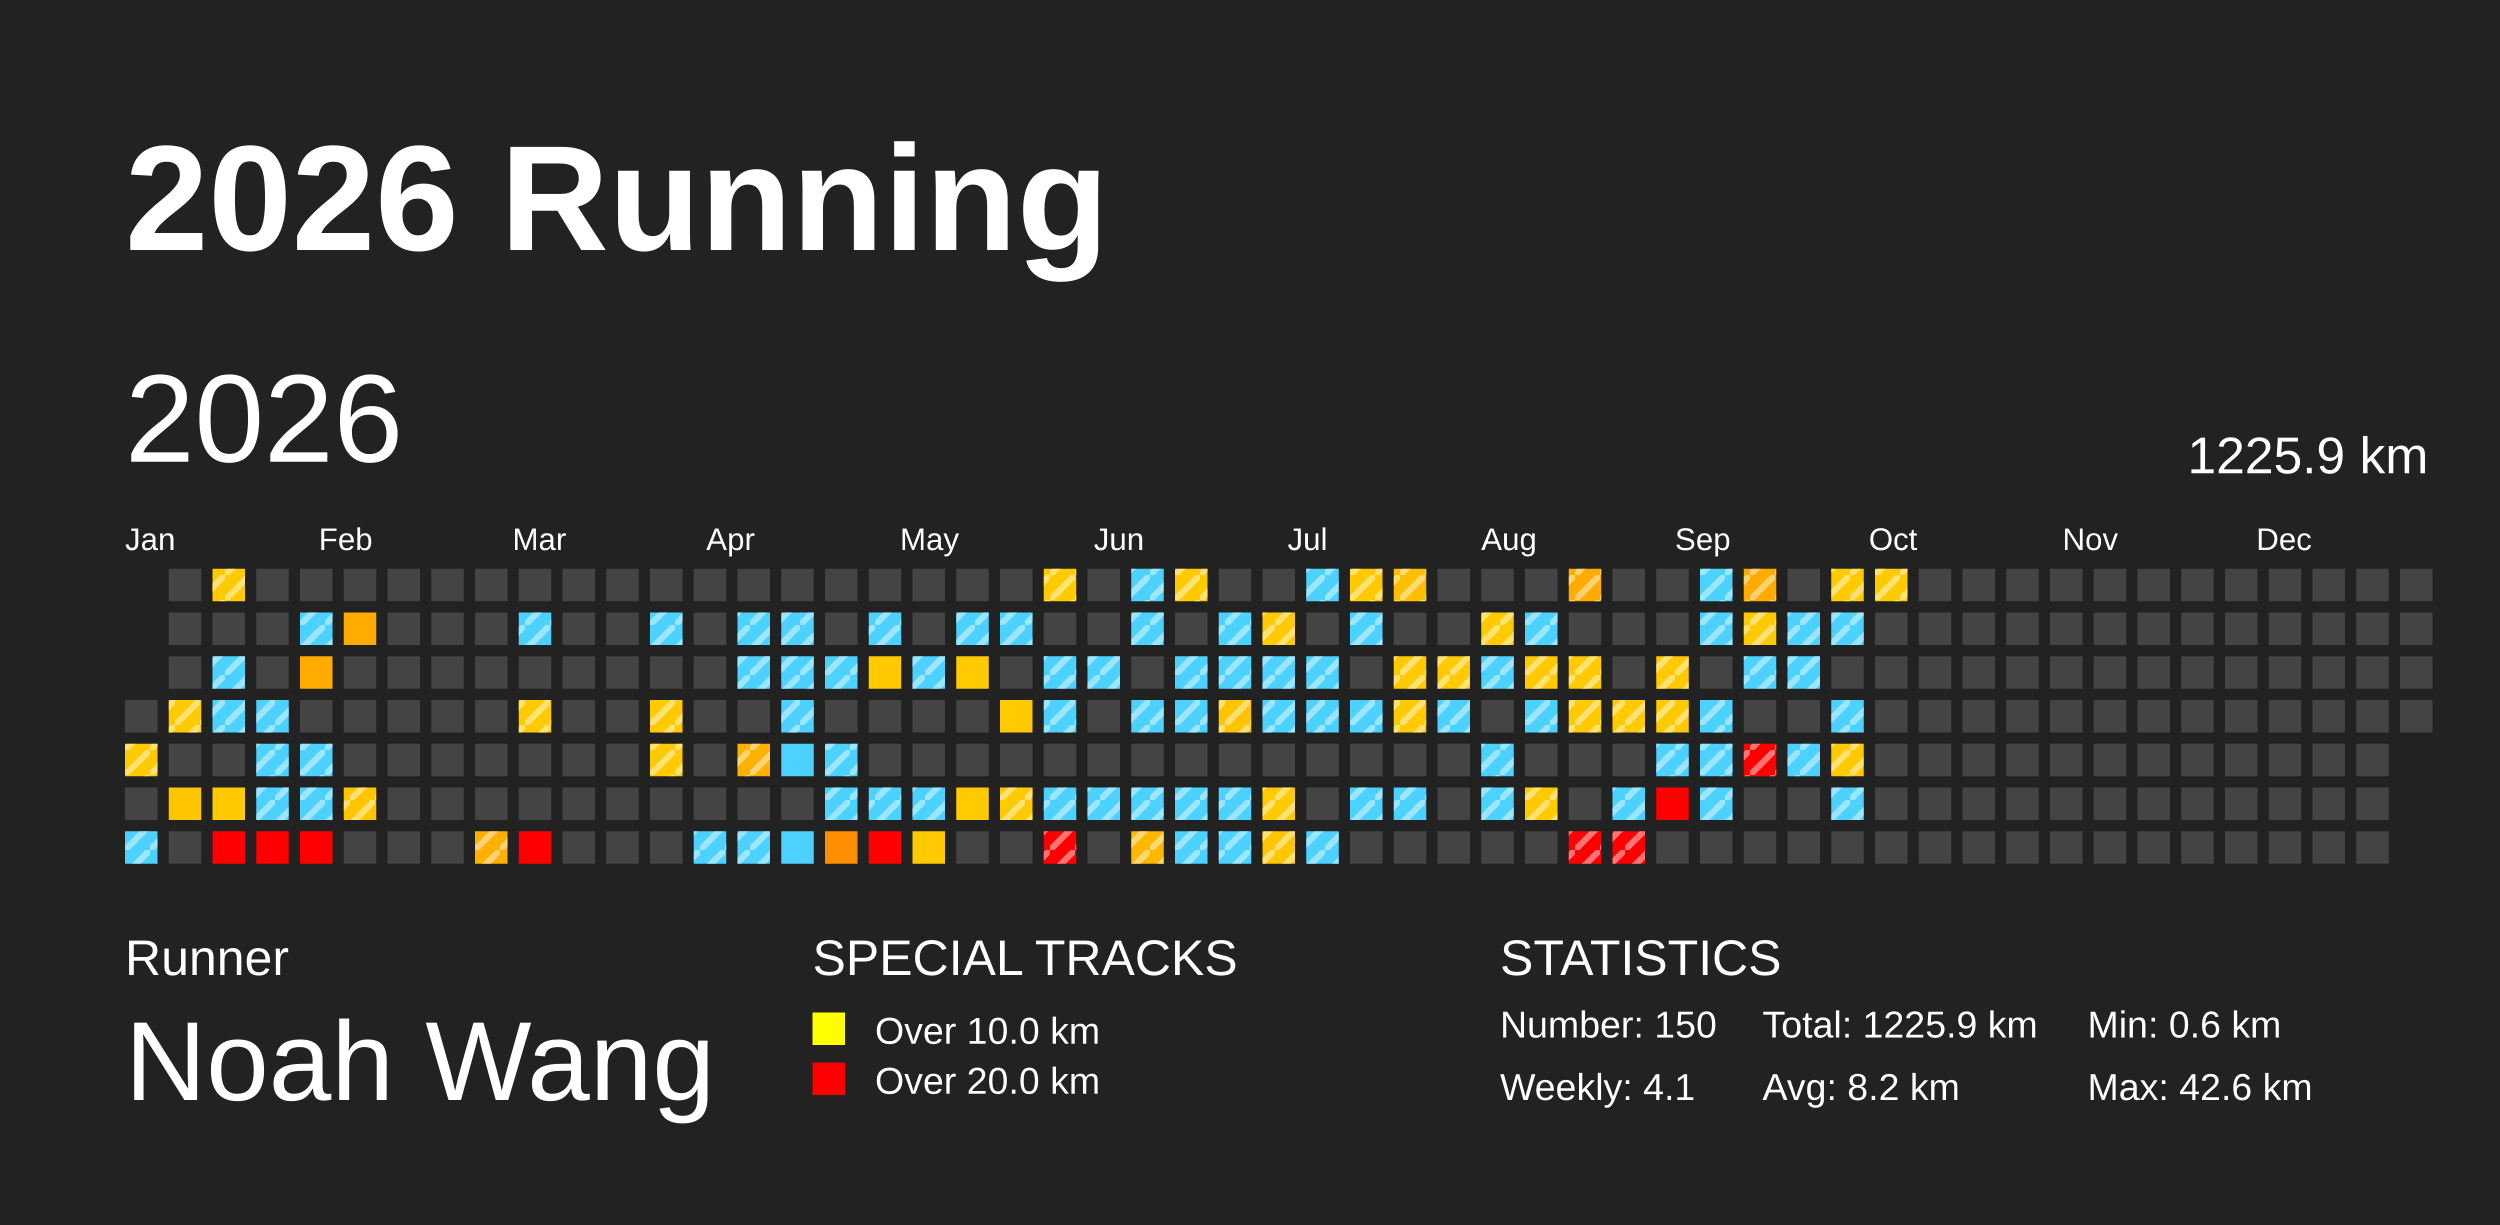
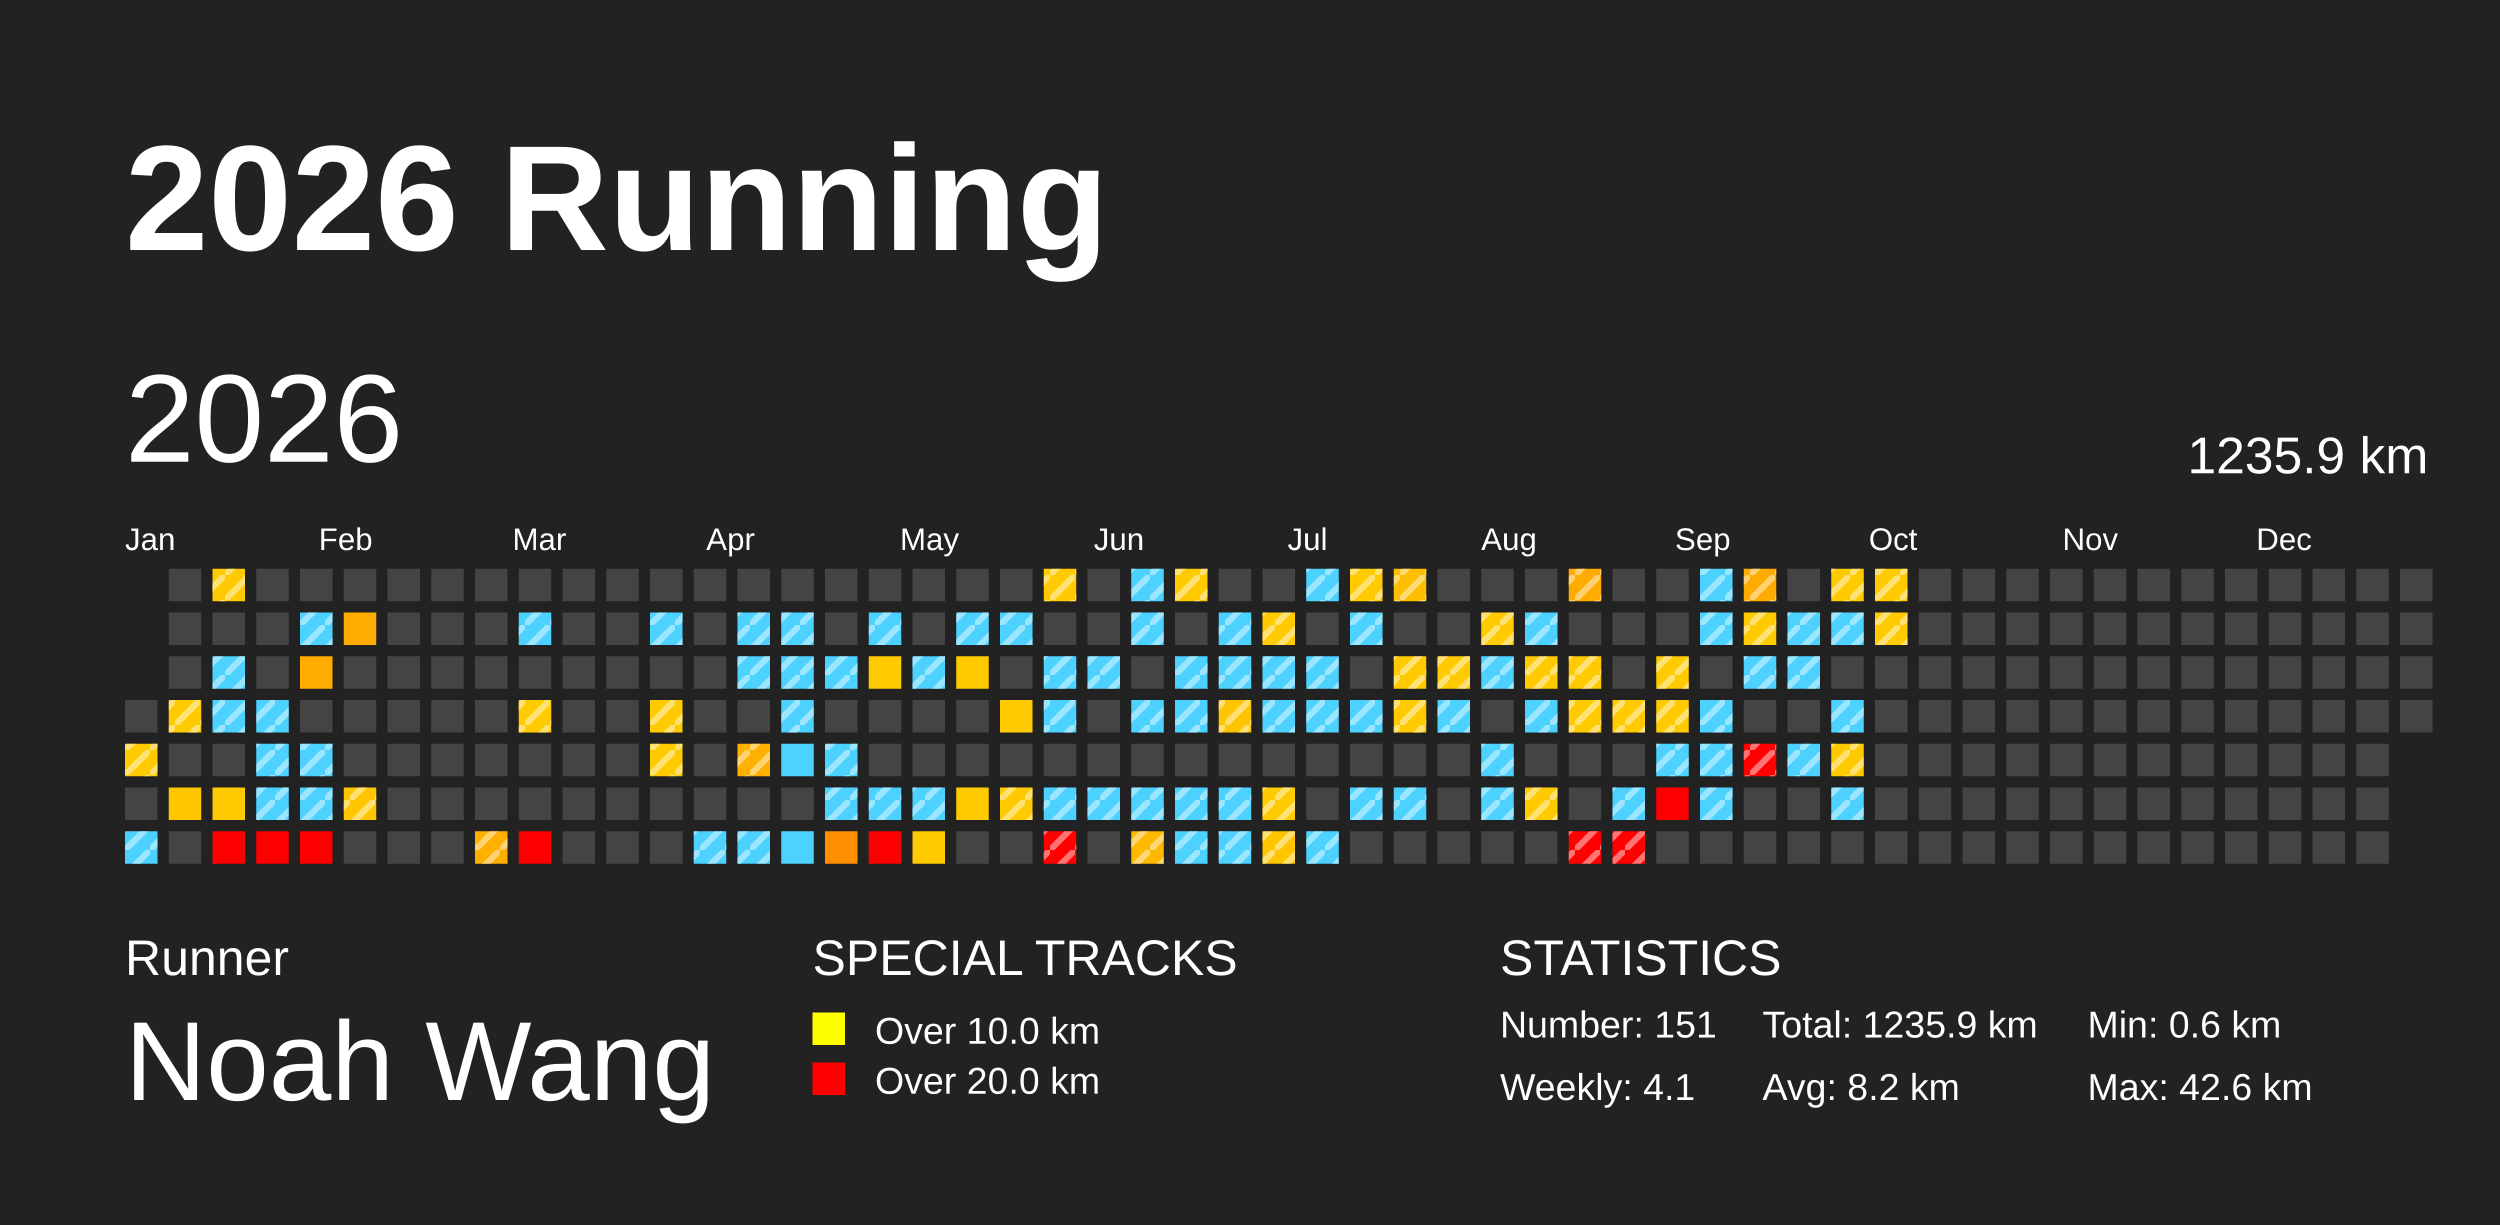
<svg xmlns="http://www.w3.org/2000/svg" baseProfile="full" height="98mm" version="1.1" viewBox="0,0,200,98" width="200mm">
  <defs>
    <pattern height="2" id="indoor-stripe" patternUnits="userSpaceOnUse" width="2">
      <line stroke="white" stroke-opacity="0.45" stroke-width="0.5" x1="0" x2="2" y1="2" y2="0" />
    </pattern>
  </defs>
  <rect fill="#222222" height="98" width="200" x="0" y="0" />
  <text fill="#FFFFFF" style="font-size:12px; font-family:Arial; font-weight:bold;" x="10" y="20">2026 Running</text>
  <text fill="#FFFFFF" style="font-size:4px; font-family:Arial" x="10" y="78">Runner</text>
  <text fill="#FFFFFF" style="font-size:9px; font-family:Arial" x="10" y="88">Noah Wang</text>
  <text fill="#FFFFFF" style="font-size:4px; font-family:Arial" x="65" y="78">SPECIAL TRACKS</text>
  <rect fill="yellow" height="2.6" width="2.6" x="65" y="81" />
  <text fill="#FFFFFF" style="font-size:3px; font-family:Arial" x="70" y="83.5">Over 10.0 km</text>
  <rect fill="red" height="2.6" width="2.6" x="65" y="85" />
  <text fill="#FFFFFF" style="font-size:3px; font-family:Arial" x="70" y="87.5">Over 20.0 km</text>
  <text fill="#FFFFFF" style="font-size:4px; font-family:Arial" x="120" y="78">STATISTICS</text>
-   <text fill="#FFFFFF" style="font-size:3px; font-family:Arial" x="120" y="83">Number: 150</text>
+   <text fill="#FFFFFF" style="font-size:3px; font-family:Arial" x="120" y="83">Number: 151</text>
  <text fill="#FFFFFF" style="font-size:3px; font-family:Arial" x="120" y="88">Weekly: 4.1</text>
-   <text fill="#FFFFFF" style="font-size:3px; font-family:Arial" x="141" y="83">Total: 1225.9 km</text>
+   <text fill="#FFFFFF" style="font-size:3px; font-family:Arial" x="141" y="83">Total: 1235.9 km</text>
  <text fill="#FFFFFF" style="font-size:3px; font-family:Arial" x="141" y="88">Avg: 8.2 km</text>
  <text fill="#FFFFFF" style="font-size:3px; font-family:Arial" x="167" y="83">Min: 0.6 km</text>
  <text fill="#FFFFFF" style="font-size:3px; font-family:Arial" x="167" y="88">Max: 42.6 km</text>
  <text dominant-baseline="hanging" fill="#FFFFFF" style="font-size:10.0px; font-family:Arial;" x="10" y="30">2026</text>
-   <text dominant-baseline="hanging" fill="#FFFFFF" style="font-size:4.125px; font-family:Arial;" x="175" y="35">1225.9 km</text>
+   <text dominant-baseline="hanging" fill="#FFFFFF" style="font-size:4.125px; font-family:Arial;" x="175" y="35">1235.9 km</text>
  <text fill="#FFFFFF" style="font-size:2.5px; font-family:Arial" x="10.0" y="44">Jan</text>
  <text fill="#FFFFFF" style="font-size:2.5px; font-family:Arial" x="25.5" y="44">Feb</text>
  <text fill="#FFFFFF" style="font-size:2.5px; font-family:Arial" x="41.0" y="44">Mar</text>
  <text fill="#FFFFFF" style="font-size:2.5px; font-family:Arial" x="56.5" y="44">Apr</text>
  <text fill="#FFFFFF" style="font-size:2.5px; font-family:Arial" x="72.0" y="44">May</text>
  <text fill="#FFFFFF" style="font-size:2.5px; font-family:Arial" x="87.5" y="44">Jun</text>
  <text fill="#FFFFFF" style="font-size:2.5px; font-family:Arial" x="103.0" y="44">Jul</text>
  <text fill="#FFFFFF" style="font-size:2.5px; font-family:Arial" x="118.5" y="44">Aug</text>
  <text fill="#FFFFFF" style="font-size:2.5px; font-family:Arial" x="134.0" y="44">Sep</text>
  <text fill="#FFFFFF" style="font-size:2.5px; font-family:Arial" x="149.5" y="44">Oct</text>
  <text fill="#FFFFFF" style="font-size:2.5px; font-family:Arial" x="165.0" y="44">Nov</text>
  <text fill="#FFFFFF" style="font-size:2.5px; font-family:Arial" x="180.5" y="44">Dec</text>
  <rect fill="#444444" height="2.6" width="2.6" x="10.0" y="56.0" />
  <rect fill="#ffca00" height="2.6" width="2.6" x="10.0" y="59.5" />
  <rect fill="url(#indoor-stripe)" height="2.6" style="pointer-events: none;" width="2.6" x="10.0" y="59.5" />
  <rect fill="#444444" height="2.6" width="2.6" x="10.0" y="63.0" />
  <rect fill="#4dd2ff" height="2.6" width="2.6" x="10.0" y="66.5" />
  <rect fill="url(#indoor-stripe)" height="2.6" style="pointer-events: none;" width="2.6" x="10.0" y="66.5" />
  <rect fill="#444444" height="2.6" width="2.6" x="13.5" y="45.5" />
  <rect fill="#444444" height="2.6" width="2.6" x="13.5" y="49.0" />
  <rect fill="#444444" height="2.6" width="2.6" x="13.5" y="52.5" />
  <rect fill="#ffca00" height="2.6" width="2.6" x="13.5" y="56.0" />
  <rect fill="url(#indoor-stripe)" height="2.6" style="pointer-events: none;" width="2.6" x="13.5" y="56.0" />
  <rect fill="#444444" height="2.6" width="2.6" x="13.5" y="59.5" />
  <rect fill="#ffc600" height="2.6" width="2.6" x="13.5" y="63.0" />
  <rect fill="#444444" height="2.6" width="2.6" x="13.5" y="66.5" />
  <rect fill="#ffca00" height="2.6" width="2.6" x="17.0" y="45.5" />
  <rect fill="url(#indoor-stripe)" height="2.6" style="pointer-events: none;" width="2.6" x="17.0" y="45.5" />
  <rect fill="#444444" height="2.6" width="2.6" x="17.0" y="49.0" />
  <rect fill="#4dd2ff" height="2.6" width="2.6" x="17.0" y="52.5" />
  <rect fill="url(#indoor-stripe)" height="2.6" style="pointer-events: none;" width="2.6" x="17.0" y="52.5" />
  <rect fill="#4dd2ff" height="2.6" width="2.6" x="17.0" y="56.0" />
  <rect fill="url(#indoor-stripe)" height="2.6" style="pointer-events: none;" width="2.6" x="17.0" y="56.0" />
  <rect fill="#444444" height="2.6" width="2.6" x="17.0" y="59.5" />
  <rect fill="#ffca00" height="2.6" width="2.6" x="17.0" y="63.0" />
  <rect fill="red" height="2.6" width="2.6" x="17.0" y="66.5" />
  <rect fill="#444444" height="2.6" width="2.6" x="20.5" y="45.5" />
  <rect fill="#444444" height="2.6" width="2.6" x="20.5" y="49.0" />
  <rect fill="#444444" height="2.6" width="2.6" x="20.5" y="52.5" />
  <rect fill="#4dd2ff" height="2.6" width="2.6" x="20.5" y="56.0" />
  <rect fill="url(#indoor-stripe)" height="2.6" style="pointer-events: none;" width="2.6" x="20.5" y="56.0" />
  <rect fill="#4dd2ff" height="2.6" width="2.6" x="20.5" y="59.5" />
  <rect fill="url(#indoor-stripe)" height="2.6" style="pointer-events: none;" width="2.6" x="20.5" y="59.5" />
  <rect fill="#4dd2ff" height="2.6" width="2.6" x="20.5" y="63.0" />
  <rect fill="url(#indoor-stripe)" height="2.6" style="pointer-events: none;" width="2.6" x="20.5" y="63.0" />
  <rect fill="red" height="2.6" width="2.6" x="20.5" y="66.5" />
  <rect fill="#444444" height="2.6" width="2.6" x="24.0" y="45.5" />
  <rect fill="#4dd2ff" height="2.6" width="2.6" x="24.0" y="49.0" />
  <rect fill="url(#indoor-stripe)" height="2.6" style="pointer-events: none;" width="2.6" x="24.0" y="49.0" />
  <rect fill="#ffab00" height="2.6" width="2.6" x="24.0" y="52.5" />
  <rect fill="#444444" height="2.6" width="2.6" x="24.0" y="56.0" />
  <rect fill="#4dd2ff" height="2.6" width="2.6" x="24.0" y="59.5" />
  <rect fill="url(#indoor-stripe)" height="2.6" style="pointer-events: none;" width="2.6" x="24.0" y="59.5" />
  <rect fill="#4dd2ff" height="2.6" width="2.6" x="24.0" y="63.0" />
  <rect fill="url(#indoor-stripe)" height="2.6" style="pointer-events: none;" width="2.6" x="24.0" y="63.0" />
  <rect fill="red" height="2.6" width="2.6" x="24.0" y="66.5" />
  <rect fill="#444444" height="2.6" width="2.6" x="27.5" y="45.5" />
  <rect fill="#ffab00" height="2.6" width="2.6" x="27.5" y="49.0" />
  <rect fill="#444444" height="2.6" width="2.6" x="27.5" y="52.5" />
  <rect fill="#444444" height="2.6" width="2.6" x="27.5" y="56.0" />
  <rect fill="#444444" height="2.6" width="2.6" x="27.5" y="59.5" />
  <rect fill="#ffc600" height="2.6" width="2.6" x="27.5" y="63.0" />
  <rect fill="url(#indoor-stripe)" height="2.6" style="pointer-events: none;" width="2.6" x="27.5" y="63.0" />
  <rect fill="#444444" height="2.6" width="2.6" x="27.5" y="66.5" />
  <rect fill="#444444" height="2.6" width="2.6" x="31.0" y="45.5" />
  <rect fill="#444444" height="2.6" width="2.6" x="31.0" y="49.0" />
  <rect fill="#444444" height="2.6" width="2.6" x="31.0" y="52.5" />
  <rect fill="#444444" height="2.6" width="2.6" x="31.0" y="56.0" />
  <rect fill="#444444" height="2.6" width="2.6" x="31.0" y="59.5" />
  <rect fill="#444444" height="2.6" width="2.6" x="31.0" y="63.0" />
  <rect fill="#444444" height="2.6" width="2.6" x="31.0" y="66.5" />
  <rect fill="#444444" height="2.6" width="2.6" x="34.5" y="45.5" />
  <rect fill="#444444" height="2.6" width="2.6" x="34.5" y="49.0" />
  <rect fill="#444444" height="2.6" width="2.6" x="34.5" y="52.5" />
  <rect fill="#444444" height="2.6" width="2.6" x="34.5" y="56.0" />
  <rect fill="#444444" height="2.6" width="2.6" x="34.5" y="59.5" />
  <rect fill="#444444" height="2.6" width="2.6" x="34.5" y="63.0" />
  <rect fill="#444444" height="2.6" width="2.6" x="34.5" y="66.5" />
  <rect fill="#444444" height="2.6" width="2.6" x="38.0" y="45.5" />
  <rect fill="#444444" height="2.6" width="2.6" x="38.0" y="49.0" />
  <rect fill="#444444" height="2.6" width="2.6" x="38.0" y="52.5" />
  <rect fill="#444444" height="2.6" width="2.6" x="38.0" y="56.0" />
  <rect fill="#444444" height="2.6" width="2.6" x="38.0" y="59.5" />
  <rect fill="#444444" height="2.6" width="2.6" x="38.0" y="63.0" />
  <rect fill="#ffaf00" height="2.6" width="2.6" x="38.0" y="66.5" />
  <rect fill="url(#indoor-stripe)" height="2.6" style="pointer-events: none;" width="2.6" x="38.0" y="66.5" />
  <rect fill="#444444" height="2.6" width="2.6" x="41.5" y="45.5" />
  <rect fill="#4dd2ff" height="2.6" width="2.6" x="41.5" y="49.0" />
  <rect fill="url(#indoor-stripe)" height="2.6" style="pointer-events: none;" width="2.6" x="41.5" y="49.0" />
  <rect fill="#444444" height="2.6" width="2.6" x="41.5" y="52.5" />
  <rect fill="#ffca00" height="2.6" width="2.6" x="41.5" y="56.0" />
  <rect fill="url(#indoor-stripe)" height="2.6" style="pointer-events: none;" width="2.6" x="41.5" y="56.0" />
  <rect fill="#444444" height="2.6" width="2.6" x="41.5" y="59.5" />
  <rect fill="#444444" height="2.6" width="2.6" x="41.5" y="63.0" />
  <rect fill="red" height="2.6" width="2.6" x="41.5" y="66.5" />
  <rect fill="#444444" height="2.6" width="2.6" x="45.0" y="45.5" />
  <rect fill="#444444" height="2.6" width="2.6" x="45.0" y="49.0" />
  <rect fill="#444444" height="2.6" width="2.6" x="45.0" y="52.5" />
  <rect fill="#444444" height="2.6" width="2.6" x="45.0" y="56.0" />
  <rect fill="#444444" height="2.6" width="2.6" x="45.0" y="59.5" />
  <rect fill="#444444" height="2.6" width="2.6" x="45.0" y="63.0" />
  <rect fill="#444444" height="2.6" width="2.6" x="45.0" y="66.5" />
  <rect fill="#444444" height="2.6" width="2.6" x="48.5" y="45.5" />
  <rect fill="#444444" height="2.6" width="2.6" x="48.5" y="49.0" />
  <rect fill="#444444" height="2.6" width="2.6" x="48.5" y="52.5" />
  <rect fill="#444444" height="2.6" width="2.6" x="48.5" y="56.0" />
  <rect fill="#444444" height="2.6" width="2.6" x="48.5" y="59.5" />
  <rect fill="#444444" height="2.6" width="2.6" x="48.5" y="63.0" />
  <rect fill="#444444" height="2.6" width="2.6" x="48.5" y="66.5" />
  <rect fill="#444444" height="2.6" width="2.6" x="52.0" y="45.5" />
  <rect fill="#4dd2ff" height="2.6" width="2.6" x="52.0" y="49.0" />
  <rect fill="url(#indoor-stripe)" height="2.6" style="pointer-events: none;" width="2.6" x="52.0" y="49.0" />
  <rect fill="#444444" height="2.6" width="2.6" x="52.0" y="52.5" />
  <rect fill="#ffca00" height="2.6" width="2.6" x="52.0" y="56.0" />
  <rect fill="url(#indoor-stripe)" height="2.6" style="pointer-events: none;" width="2.6" x="52.0" y="56.0" />
  <rect fill="#ffca00" height="2.6" width="2.6" x="52.0" y="59.5" />
  <rect fill="url(#indoor-stripe)" height="2.6" style="pointer-events: none;" width="2.6" x="52.0" y="59.5" />
  <rect fill="#444444" height="2.6" width="2.6" x="52.0" y="63.0" />
  <rect fill="#444444" height="2.6" width="2.6" x="52.0" y="66.5" />
  <rect fill="#444444" height="2.6" width="2.6" x="55.5" y="45.5" />
  <rect fill="#444444" height="2.6" width="2.6" x="55.5" y="49.0" />
  <rect fill="#444444" height="2.6" width="2.6" x="55.5" y="52.5" />
  <rect fill="#444444" height="2.6" width="2.6" x="55.5" y="56.0" />
  <rect fill="#444444" height="2.6" width="2.6" x="55.5" y="59.5" />
  <rect fill="#444444" height="2.6" width="2.6" x="55.5" y="63.0" />
  <rect fill="#4dd2ff" height="2.6" width="2.6" x="55.5" y="66.5" />
  <rect fill="url(#indoor-stripe)" height="2.6" style="pointer-events: none;" width="2.6" x="55.5" y="66.5" />
  <rect fill="#444444" height="2.6" width="2.6" x="59.0" y="45.5" />
  <rect fill="#4dd2ff" height="2.6" width="2.6" x="59.0" y="49.0" />
  <rect fill="url(#indoor-stripe)" height="2.6" style="pointer-events: none;" width="2.6" x="59.0" y="49.0" />
  <rect fill="#4dd2ff" height="2.6" width="2.6" x="59.0" y="52.5" />
  <rect fill="url(#indoor-stripe)" height="2.6" style="pointer-events: none;" width="2.6" x="59.0" y="52.5" />
  <rect fill="#444444" height="2.6" width="2.6" x="59.0" y="56.0" />
  <rect fill="#ffb100" height="2.6" width="2.6" x="59.0" y="59.5" />
  <rect fill="url(#indoor-stripe)" height="2.6" style="pointer-events: none;" width="2.6" x="59.0" y="59.5" />
  <rect fill="#444444" height="2.6" width="2.6" x="59.0" y="63.0" />
  <rect fill="#4dd2ff" height="2.6" width="2.6" x="59.0" y="66.5" />
  <rect fill="url(#indoor-stripe)" height="2.6" style="pointer-events: none;" width="2.6" x="59.0" y="66.5" />
  <rect fill="#444444" height="2.6" width="2.6" x="62.5" y="45.5" />
  <rect fill="#4dd2ff" height="2.6" width="2.6" x="62.5" y="49.0" />
  <rect fill="url(#indoor-stripe)" height="2.6" style="pointer-events: none;" width="2.6" x="62.5" y="49.0" />
  <rect fill="#4dd2ff" height="2.6" width="2.6" x="62.5" y="52.5" />
  <rect fill="url(#indoor-stripe)" height="2.6" style="pointer-events: none;" width="2.6" x="62.5" y="52.5" />
  <rect fill="#4dd2ff" height="2.6" width="2.6" x="62.5" y="56.0" />
  <rect fill="url(#indoor-stripe)" height="2.6" style="pointer-events: none;" width="2.6" x="62.5" y="56.0" />
  <rect fill="#4dd2ff" height="2.6" width="2.6" x="62.5" y="59.5" />
  <rect fill="#444444" height="2.6" width="2.6" x="62.5" y="63.0" />
  <rect fill="#4dd2ff" height="2.6" width="2.6" x="62.5" y="66.5" />
  <rect fill="#444444" height="2.6" width="2.6" x="66.0" y="45.5" />
  <rect fill="#444444" height="2.6" width="2.6" x="66.0" y="49.0" />
  <rect fill="#4dd2ff" height="2.6" width="2.6" x="66.0" y="52.5" />
  <rect fill="url(#indoor-stripe)" height="2.6" style="pointer-events: none;" width="2.6" x="66.0" y="52.5" />
  <rect fill="#444444" height="2.6" width="2.6" x="66.0" y="56.0" />
  <rect fill="#4dd2ff" height="2.6" width="2.6" x="66.0" y="59.5" />
  <rect fill="url(#indoor-stripe)" height="2.6" style="pointer-events: none;" width="2.6" x="66.0" y="59.5" />
  <rect fill="#4dd2ff" height="2.6" width="2.6" x="66.0" y="63.0" />
  <rect fill="url(#indoor-stripe)" height="2.6" style="pointer-events: none;" width="2.6" x="66.0" y="63.0" />
  <rect fill="#ff8f00" height="2.6" width="2.6" x="66.0" y="66.5" />
  <rect fill="#444444" height="2.6" width="2.6" x="69.5" y="45.5" />
  <rect fill="#4dd2ff" height="2.6" width="2.6" x="69.5" y="49.0" />
  <rect fill="url(#indoor-stripe)" height="2.6" style="pointer-events: none;" width="2.6" x="69.5" y="49.0" />
  <rect fill="#ffca00" height="2.6" width="2.6" x="69.5" y="52.5" />
  <rect fill="#444444" height="2.6" width="2.6" x="69.5" y="56.0" />
  <rect fill="#444444" height="2.6" width="2.6" x="69.5" y="59.5" />
  <rect fill="#4dd2ff" height="2.6" width="2.6" x="69.5" y="63.0" />
  <rect fill="url(#indoor-stripe)" height="2.6" style="pointer-events: none;" width="2.6" x="69.5" y="63.0" />
  <rect fill="red" height="2.6" width="2.6" x="69.5" y="66.5" />
  <rect fill="#444444" height="2.6" width="2.6" x="73.0" y="45.5" />
  <rect fill="#444444" height="2.6" width="2.6" x="73.0" y="49.0" />
  <rect fill="#4dd2ff" height="2.6" width="2.6" x="73.0" y="52.5" />
  <rect fill="url(#indoor-stripe)" height="2.6" style="pointer-events: none;" width="2.6" x="73.0" y="52.5" />
  <rect fill="#444444" height="2.6" width="2.6" x="73.0" y="56.0" />
  <rect fill="#444444" height="2.6" width="2.6" x="73.0" y="59.5" />
  <rect fill="#4dd2ff" height="2.6" width="2.6" x="73.0" y="63.0" />
  <rect fill="url(#indoor-stripe)" height="2.6" style="pointer-events: none;" width="2.6" x="73.0" y="63.0" />
  <rect fill="#ffca00" height="2.6" width="2.6" x="73.0" y="66.5" />
  <rect fill="#444444" height="2.6" width="2.6" x="76.5" y="45.5" />
  <rect fill="#4dd2ff" height="2.6" width="2.6" x="76.5" y="49.0" />
  <rect fill="url(#indoor-stripe)" height="2.6" style="pointer-events: none;" width="2.6" x="76.5" y="49.0" />
  <rect fill="#ffca00" height="2.6" width="2.6" x="76.5" y="52.5" />
  <rect fill="#444444" height="2.6" width="2.6" x="76.5" y="56.0" />
  <rect fill="#444444" height="2.6" width="2.6" x="76.5" y="59.5" />
  <rect fill="#ffca00" height="2.6" width="2.6" x="76.5" y="63.0" />
  <rect fill="#444444" height="2.6" width="2.6" x="76.5" y="66.5" />
  <rect fill="#444444" height="2.6" width="2.6" x="80.0" y="45.5" />
  <rect fill="#4dd2ff" height="2.6" width="2.6" x="80.0" y="49.0" />
  <rect fill="url(#indoor-stripe)" height="2.6" style="pointer-events: none;" width="2.6" x="80.0" y="49.0" />
  <rect fill="#444444" height="2.6" width="2.6" x="80.0" y="52.5" />
  <rect fill="#ffca00" height="2.6" width="2.6" x="80.0" y="56.0" />
  <rect fill="#444444" height="2.6" width="2.6" x="80.0" y="59.5" />
  <rect fill="#ffca00" height="2.6" width="2.6" x="80.0" y="63.0" />
  <rect fill="url(#indoor-stripe)" height="2.6" style="pointer-events: none;" width="2.6" x="80.0" y="63.0" />
  <rect fill="#444444" height="2.6" width="2.6" x="80.0" y="66.5" />
  <rect fill="#ffca00" height="2.6" width="2.6" x="83.5" y="45.5" />
  <rect fill="url(#indoor-stripe)" height="2.6" style="pointer-events: none;" width="2.6" x="83.5" y="45.5" />
  <rect fill="#444444" height="2.6" width="2.6" x="83.5" y="49.0" />
  <rect fill="#4dd2ff" height="2.6" width="2.6" x="83.5" y="52.5" />
  <rect fill="url(#indoor-stripe)" height="2.6" style="pointer-events: none;" width="2.6" x="83.5" y="52.5" />
  <rect fill="#4dd2ff" height="2.6" width="2.6" x="83.5" y="56.0" />
  <rect fill="url(#indoor-stripe)" height="2.6" style="pointer-events: none;" width="2.6" x="83.5" y="56.0" />
  <rect fill="#444444" height="2.6" width="2.6" x="83.5" y="59.5" />
  <rect fill="#4dd2ff" height="2.6" width="2.6" x="83.5" y="63.0" />
  <rect fill="url(#indoor-stripe)" height="2.6" style="pointer-events: none;" width="2.6" x="83.5" y="63.0" />
  <rect fill="red" height="2.6" width="2.6" x="83.5" y="66.5" />
  <rect fill="url(#indoor-stripe)" height="2.6" style="pointer-events: none;" width="2.6" x="83.5" y="66.5" />
  <rect fill="#444444" height="2.6" width="2.6" x="87.0" y="45.5" />
  <rect fill="#444444" height="2.6" width="2.6" x="87.0" y="49.0" />
  <rect fill="#4dd2ff" height="2.6" width="2.6" x="87.0" y="52.5" />
  <rect fill="url(#indoor-stripe)" height="2.6" style="pointer-events: none;" width="2.6" x="87.0" y="52.5" />
  <rect fill="#444444" height="2.6" width="2.6" x="87.0" y="56.0" />
  <rect fill="#444444" height="2.6" width="2.6" x="87.0" y="59.5" />
  <rect fill="#4dd2ff" height="2.6" width="2.6" x="87.0" y="63.0" />
  <rect fill="url(#indoor-stripe)" height="2.6" style="pointer-events: none;" width="2.6" x="87.0" y="63.0" />
  <rect fill="#444444" height="2.6" width="2.6" x="87.0" y="66.5" />
  <rect fill="#4dd2ff" height="2.6" width="2.6" x="90.5" y="45.5" />
  <rect fill="url(#indoor-stripe)" height="2.6" style="pointer-events: none;" width="2.6" x="90.5" y="45.5" />
  <rect fill="#4dd2ff" height="2.6" width="2.6" x="90.5" y="49.0" />
  <rect fill="url(#indoor-stripe)" height="2.6" style="pointer-events: none;" width="2.6" x="90.5" y="49.0" />
  <rect fill="#444444" height="2.6" width="2.6" x="90.5" y="52.5" />
  <rect fill="#4dd2ff" height="2.6" width="2.6" x="90.5" y="56.0" />
  <rect fill="url(#indoor-stripe)" height="2.6" style="pointer-events: none;" width="2.6" x="90.5" y="56.0" />
  <rect fill="#444444" height="2.6" width="2.6" x="90.5" y="59.5" />
  <rect fill="#4dd2ff" height="2.6" width="2.6" x="90.5" y="63.0" />
  <rect fill="url(#indoor-stripe)" height="2.6" style="pointer-events: none;" width="2.6" x="90.5" y="63.0" />
  <rect fill="#ffb800" height="2.6" width="2.6" x="90.5" y="66.5" />
  <rect fill="url(#indoor-stripe)" height="2.6" style="pointer-events: none;" width="2.6" x="90.5" y="66.5" />
  <rect fill="#ffca00" height="2.6" width="2.6" x="94.0" y="45.5" />
  <rect fill="url(#indoor-stripe)" height="2.6" style="pointer-events: none;" width="2.6" x="94.0" y="45.5" />
  <rect fill="#444444" height="2.6" width="2.6" x="94.0" y="49.0" />
  <rect fill="#4dd2ff" height="2.6" width="2.6" x="94.0" y="52.5" />
  <rect fill="url(#indoor-stripe)" height="2.6" style="pointer-events: none;" width="2.6" x="94.0" y="52.5" />
  <rect fill="#4dd2ff" height="2.6" width="2.6" x="94.0" y="56.0" />
  <rect fill="url(#indoor-stripe)" height="2.6" style="pointer-events: none;" width="2.6" x="94.0" y="56.0" />
  <rect fill="#444444" height="2.6" width="2.6" x="94.0" y="59.5" />
  <rect fill="#4dd2ff" height="2.6" width="2.6" x="94.0" y="63.0" />
  <rect fill="url(#indoor-stripe)" height="2.6" style="pointer-events: none;" width="2.6" x="94.0" y="63.0" />
  <rect fill="#4dd2ff" height="2.6" width="2.6" x="94.0" y="66.5" />
  <rect fill="url(#indoor-stripe)" height="2.6" style="pointer-events: none;" width="2.6" x="94.0" y="66.5" />
  <rect fill="#444444" height="2.6" width="2.6" x="97.5" y="45.5" />
  <rect fill="#4dd2ff" height="2.6" width="2.6" x="97.5" y="49.0" />
  <rect fill="url(#indoor-stripe)" height="2.6" style="pointer-events: none;" width="2.6" x="97.5" y="49.0" />
  <rect fill="#4dd2ff" height="2.6" width="2.6" x="97.5" y="52.5" />
  <rect fill="url(#indoor-stripe)" height="2.6" style="pointer-events: none;" width="2.6" x="97.5" y="52.5" />
  <rect fill="#ffc400" height="2.6" width="2.6" x="97.5" y="56.0" />
  <rect fill="url(#indoor-stripe)" height="2.6" style="pointer-events: none;" width="2.6" x="97.5" y="56.0" />
  <rect fill="#444444" height="2.6" width="2.6" x="97.5" y="59.5" />
  <rect fill="#4dd2ff" height="2.6" width="2.6" x="97.5" y="63.0" />
  <rect fill="url(#indoor-stripe)" height="2.6" style="pointer-events: none;" width="2.6" x="97.5" y="63.0" />
  <rect fill="#4dd2ff" height="2.6" width="2.6" x="97.5" y="66.5" />
  <rect fill="url(#indoor-stripe)" height="2.6" style="pointer-events: none;" width="2.6" x="97.5" y="66.5" />
  <rect fill="#444444" height="2.6" width="2.6" x="101.0" y="45.5" />
  <rect fill="#ffca00" height="2.6" width="2.6" x="101.0" y="49.0" />
  <rect fill="url(#indoor-stripe)" height="2.6" style="pointer-events: none;" width="2.6" x="101.0" y="49.0" />
  <rect fill="#4dd2ff" height="2.6" width="2.6" x="101.0" y="52.5" />
  <rect fill="url(#indoor-stripe)" height="2.6" style="pointer-events: none;" width="2.6" x="101.0" y="52.5" />
  <rect fill="#4dd2ff" height="2.6" width="2.6" x="101.0" y="56.0" />
  <rect fill="url(#indoor-stripe)" height="2.6" style="pointer-events: none;" width="2.6" x="101.0" y="56.0" />
  <rect fill="#444444" height="2.6" width="2.6" x="101.0" y="59.5" />
  <rect fill="#ffca00" height="2.6" width="2.6" x="101.0" y="63.0" />
  <rect fill="url(#indoor-stripe)" height="2.6" style="pointer-events: none;" width="2.6" x="101.0" y="63.0" />
  <rect fill="#ffc600" height="2.6" width="2.6" x="101.0" y="66.5" />
  <rect fill="url(#indoor-stripe)" height="2.6" style="pointer-events: none;" width="2.6" x="101.0" y="66.5" />
  <rect fill="#4dd2ff" height="2.6" width="2.6" x="104.5" y="45.5" />
  <rect fill="url(#indoor-stripe)" height="2.6" style="pointer-events: none;" width="2.6" x="104.5" y="45.5" />
  <rect fill="#444444" height="2.6" width="2.6" x="104.5" y="49.0" />
  <rect fill="#4dd2ff" height="2.6" width="2.6" x="104.5" y="52.5" />
  <rect fill="url(#indoor-stripe)" height="2.6" style="pointer-events: none;" width="2.6" x="104.5" y="52.5" />
  <rect fill="#4dd2ff" height="2.6" width="2.6" x="104.5" y="56.0" />
  <rect fill="url(#indoor-stripe)" height="2.6" style="pointer-events: none;" width="2.6" x="104.5" y="56.0" />
  <rect fill="#444444" height="2.6" width="2.6" x="104.5" y="59.5" />
  <rect fill="#444444" height="2.6" width="2.6" x="104.5" y="63.0" />
  <rect fill="#4dd2ff" height="2.6" width="2.6" x="104.5" y="66.5" />
  <rect fill="url(#indoor-stripe)" height="2.6" style="pointer-events: none;" width="2.6" x="104.5" y="66.5" />
  <rect fill="#ffca00" height="2.6" width="2.6" x="108.0" y="45.5" />
  <rect fill="url(#indoor-stripe)" height="2.6" style="pointer-events: none;" width="2.6" x="108.0" y="45.5" />
  <rect fill="#4dd2ff" height="2.6" width="2.6" x="108.0" y="49.0" />
  <rect fill="url(#indoor-stripe)" height="2.6" style="pointer-events: none;" width="2.6" x="108.0" y="49.0" />
  <rect fill="#444444" height="2.6" width="2.6" x="108.0" y="52.5" />
  <rect fill="#4dd2ff" height="2.6" width="2.6" x="108.0" y="56.0" />
  <rect fill="url(#indoor-stripe)" height="2.6" style="pointer-events: none;" width="2.6" x="108.0" y="56.0" />
  <rect fill="#444444" height="2.6" width="2.6" x="108.0" y="59.5" />
  <rect fill="#4dd2ff" height="2.6" width="2.6" x="108.0" y="63.0" />
  <rect fill="url(#indoor-stripe)" height="2.6" style="pointer-events: none;" width="2.6" x="108.0" y="63.0" />
  <rect fill="#444444" height="2.6" width="2.6" x="108.0" y="66.5" />
  <rect fill="#ffbe00" height="2.6" width="2.6" x="111.5" y="45.5" />
  <rect fill="url(#indoor-stripe)" height="2.6" style="pointer-events: none;" width="2.6" x="111.5" y="45.5" />
  <rect fill="#444444" height="2.6" width="2.6" x="111.5" y="49.0" />
  <rect fill="#ffca00" height="2.6" width="2.6" x="111.5" y="52.5" />
  <rect fill="url(#indoor-stripe)" height="2.6" style="pointer-events: none;" width="2.6" x="111.5" y="52.5" />
  <rect fill="#ffca00" height="2.6" width="2.6" x="111.5" y="56.0" />
  <rect fill="url(#indoor-stripe)" height="2.6" style="pointer-events: none;" width="2.6" x="111.5" y="56.0" />
  <rect fill="#444444" height="2.6" width="2.6" x="111.5" y="59.5" />
  <rect fill="#4dd2ff" height="2.6" width="2.6" x="111.5" y="63.0" />
  <rect fill="url(#indoor-stripe)" height="2.6" style="pointer-events: none;" width="2.6" x="111.5" y="63.0" />
  <rect fill="#444444" height="2.6" width="2.6" x="111.5" y="66.5" />
  <rect fill="#444444" height="2.6" width="2.6" x="115.0" y="45.5" />
  <rect fill="#444444" height="2.6" width="2.6" x="115.0" y="49.0" />
  <rect fill="#ffca00" height="2.6" width="2.6" x="115.0" y="52.5" />
  <rect fill="url(#indoor-stripe)" height="2.6" style="pointer-events: none;" width="2.6" x="115.0" y="52.5" />
  <rect fill="#4dd2ff" height="2.6" width="2.6" x="115.0" y="56.0" />
  <rect fill="url(#indoor-stripe)" height="2.6" style="pointer-events: none;" width="2.6" x="115.0" y="56.0" />
  <rect fill="#444444" height="2.6" width="2.6" x="115.0" y="59.5" />
  <rect fill="#444444" height="2.6" width="2.6" x="115.0" y="63.0" />
  <rect fill="#444444" height="2.6" width="2.6" x="115.0" y="66.5" />
  <rect fill="#444444" height="2.6" width="2.6" x="118.5" y="45.5" />
  <rect fill="#ffca00" height="2.6" width="2.6" x="118.5" y="49.0" />
  <rect fill="url(#indoor-stripe)" height="2.6" style="pointer-events: none;" width="2.6" x="118.5" y="49.0" />
  <rect fill="#4dd2ff" height="2.6" width="2.6" x="118.5" y="52.5" />
  <rect fill="url(#indoor-stripe)" height="2.6" style="pointer-events: none;" width="2.6" x="118.5" y="52.5" />
  <rect fill="#444444" height="2.6" width="2.6" x="118.5" y="56.0" />
  <rect fill="#4dd2ff" height="2.6" width="2.6" x="118.5" y="59.5" />
  <rect fill="url(#indoor-stripe)" height="2.6" style="pointer-events: none;" width="2.6" x="118.5" y="59.5" />
  <rect fill="#4dd2ff" height="2.6" width="2.6" x="118.5" y="63.0" />
  <rect fill="url(#indoor-stripe)" height="2.6" style="pointer-events: none;" width="2.6" x="118.5" y="63.0" />
  <rect fill="#444444" height="2.6" width="2.6" x="118.5" y="66.5" />
  <rect fill="#444444" height="2.6" width="2.6" x="122.0" y="45.5" />
  <rect fill="#4dd2ff" height="2.6" width="2.6" x="122.0" y="49.0" />
  <rect fill="url(#indoor-stripe)" height="2.6" style="pointer-events: none;" width="2.6" x="122.0" y="49.0" />
  <rect fill="#ffca00" height="2.6" width="2.6" x="122.0" y="52.5" />
  <rect fill="url(#indoor-stripe)" height="2.6" style="pointer-events: none;" width="2.6" x="122.0" y="52.5" />
  <rect fill="#4dd2ff" height="2.6" width="2.6" x="122.0" y="56.0" />
  <rect fill="url(#indoor-stripe)" height="2.6" style="pointer-events: none;" width="2.6" x="122.0" y="56.0" />
  <rect fill="#444444" height="2.6" width="2.6" x="122.0" y="59.5" />
  <rect fill="#ffca00" height="2.6" width="2.6" x="122.0" y="63.0" />
  <rect fill="url(#indoor-stripe)" height="2.6" style="pointer-events: none;" width="2.6" x="122.0" y="63.0" />
  <rect fill="#444444" height="2.6" width="2.6" x="122.0" y="66.5" />
  <rect fill="#ffab00" height="2.6" width="2.6" x="125.5" y="45.5" />
  <rect fill="url(#indoor-stripe)" height="2.6" style="pointer-events: none;" width="2.6" x="125.5" y="45.5" />
  <rect fill="#444444" height="2.6" width="2.6" x="125.5" y="49.0" />
  <rect fill="#ffca00" height="2.6" width="2.6" x="125.5" y="52.5" />
  <rect fill="url(#indoor-stripe)" height="2.6" style="pointer-events: none;" width="2.6" x="125.5" y="52.5" />
  <rect fill="#ffca00" height="2.6" width="2.6" x="125.5" y="56.0" />
  <rect fill="url(#indoor-stripe)" height="2.6" style="pointer-events: none;" width="2.6" x="125.5" y="56.0" />
  <rect fill="#444444" height="2.6" width="2.6" x="125.5" y="59.5" />
  <rect fill="#444444" height="2.6" width="2.6" x="125.5" y="63.0" />
  <rect fill="red" height="2.6" width="2.6" x="125.5" y="66.5" />
  <rect fill="url(#indoor-stripe)" height="2.6" style="pointer-events: none;" width="2.6" x="125.5" y="66.5" />
  <rect fill="#444444" height="2.6" width="2.6" x="129.0" y="45.5" />
  <rect fill="#444444" height="2.6" width="2.6" x="129.0" y="49.0" />
  <rect fill="#444444" height="2.6" width="2.6" x="129.0" y="52.5" />
  <rect fill="#ffca00" height="2.6" width="2.6" x="129.0" y="56.0" />
  <rect fill="url(#indoor-stripe)" height="2.6" style="pointer-events: none;" width="2.6" x="129.0" y="56.0" />
  <rect fill="#444444" height="2.6" width="2.6" x="129.0" y="59.5" />
  <rect fill="#4dd2ff" height="2.6" width="2.6" x="129.0" y="63.0" />
  <rect fill="url(#indoor-stripe)" height="2.6" style="pointer-events: none;" width="2.6" x="129.0" y="63.0" />
  <rect fill="red" height="2.6" width="2.6" x="129.0" y="66.5" />
  <rect fill="url(#indoor-stripe)" height="2.6" style="pointer-events: none;" width="2.6" x="129.0" y="66.5" />
  <rect fill="#444444" height="2.6" width="2.6" x="132.5" y="45.5" />
  <rect fill="#444444" height="2.6" width="2.6" x="132.5" y="49.0" />
  <rect fill="#ffca00" height="2.6" width="2.6" x="132.5" y="52.5" />
  <rect fill="url(#indoor-stripe)" height="2.6" style="pointer-events: none;" width="2.6" x="132.5" y="52.5" />
  <rect fill="#ffca00" height="2.6" width="2.6" x="132.5" y="56.0" />
  <rect fill="url(#indoor-stripe)" height="2.6" style="pointer-events: none;" width="2.6" x="132.5" y="56.0" />
  <rect fill="#4dd2ff" height="2.6" width="2.6" x="132.5" y="59.5" />
  <rect fill="url(#indoor-stripe)" height="2.6" style="pointer-events: none;" width="2.6" x="132.5" y="59.5" />
  <rect fill="red" height="2.6" width="2.6" x="132.5" y="63.0" />
  <rect fill="#444444" height="2.6" width="2.6" x="132.5" y="66.5" />
  <rect fill="#4dd2ff" height="2.6" width="2.6" x="136.0" y="45.5" />
  <rect fill="url(#indoor-stripe)" height="2.6" style="pointer-events: none;" width="2.6" x="136.0" y="45.5" />
  <rect fill="#4dd2ff" height="2.6" width="2.6" x="136.0" y="49.0" />
  <rect fill="url(#indoor-stripe)" height="2.6" style="pointer-events: none;" width="2.6" x="136.0" y="49.0" />
  <rect fill="#444444" height="2.6" width="2.6" x="136.0" y="52.5" />
  <rect fill="#4dd2ff" height="2.6" width="2.6" x="136.0" y="56.0" />
  <rect fill="url(#indoor-stripe)" height="2.6" style="pointer-events: none;" width="2.6" x="136.0" y="56.0" />
  <rect fill="#4dd2ff" height="2.6" width="2.6" x="136.0" y="59.5" />
  <rect fill="url(#indoor-stripe)" height="2.6" style="pointer-events: none;" width="2.6" x="136.0" y="59.5" />
  <rect fill="#4dd2ff" height="2.6" width="2.6" x="136.0" y="63.0" />
  <rect fill="url(#indoor-stripe)" height="2.6" style="pointer-events: none;" width="2.6" x="136.0" y="63.0" />
  <rect fill="#444444" height="2.6" width="2.6" x="136.0" y="66.5" />
  <rect fill="#ffab00" height="2.6" width="2.6" x="139.5" y="45.5" />
  <rect fill="url(#indoor-stripe)" height="2.6" style="pointer-events: none;" width="2.6" x="139.5" y="45.5" />
  <rect fill="#ffca00" height="2.6" width="2.6" x="139.5" y="49.0" />
  <rect fill="url(#indoor-stripe)" height="2.6" style="pointer-events: none;" width="2.6" x="139.5" y="49.0" />
  <rect fill="#4dd2ff" height="2.6" width="2.6" x="139.5" y="52.5" />
  <rect fill="url(#indoor-stripe)" height="2.6" style="pointer-events: none;" width="2.6" x="139.5" y="52.5" />
  <rect fill="#444444" height="2.6" width="2.6" x="139.5" y="56.0" />
  <rect fill="red" height="2.6" width="2.6" x="139.5" y="59.5" />
  <rect fill="url(#indoor-stripe)" height="2.6" style="pointer-events: none;" width="2.6" x="139.5" y="59.5" />
  <rect fill="#444444" height="2.6" width="2.6" x="139.5" y="63.0" />
  <rect fill="#444444" height="2.6" width="2.6" x="139.5" y="66.5" />
  <rect fill="#444444" height="2.6" width="2.6" x="143.0" y="45.5" />
  <rect fill="#4dd2ff" height="2.6" width="2.6" x="143.0" y="49.0" />
  <rect fill="url(#indoor-stripe)" height="2.6" style="pointer-events: none;" width="2.6" x="143.0" y="49.0" />
  <rect fill="#4dd2ff" height="2.6" width="2.6" x="143.0" y="52.5" />
  <rect fill="url(#indoor-stripe)" height="2.6" style="pointer-events: none;" width="2.6" x="143.0" y="52.5" />
  <rect fill="#444444" height="2.6" width="2.6" x="143.0" y="56.0" />
  <rect fill="#4dd2ff" height="2.6" width="2.6" x="143.0" y="59.5" />
  <rect fill="url(#indoor-stripe)" height="2.6" style="pointer-events: none;" width="2.6" x="143.0" y="59.5" />
  <rect fill="#444444" height="2.6" width="2.6" x="143.0" y="63.0" />
  <rect fill="#444444" height="2.6" width="2.6" x="143.0" y="66.5" />
  <rect fill="#ffca00" height="2.6" width="2.6" x="146.5" y="45.5" />
  <rect fill="url(#indoor-stripe)" height="2.6" style="pointer-events: none;" width="2.6" x="146.5" y="45.5" />
  <rect fill="#4dd2ff" height="2.6" width="2.6" x="146.5" y="49.0" />
  <rect fill="url(#indoor-stripe)" height="2.6" style="pointer-events: none;" width="2.6" x="146.5" y="49.0" />
  <rect fill="#444444" height="2.6" width="2.6" x="146.5" y="52.5" />
  <rect fill="#4dd2ff" height="2.6" width="2.6" x="146.5" y="56.0" />
  <rect fill="url(#indoor-stripe)" height="2.6" style="pointer-events: none;" width="2.6" x="146.5" y="56.0" />
  <rect fill="#ffca00" height="2.6" width="2.6" x="146.5" y="59.5" />
  <rect fill="url(#indoor-stripe)" height="2.6" style="pointer-events: none;" width="2.6" x="146.5" y="59.5" />
  <rect fill="#4dd2ff" height="2.6" width="2.6" x="146.5" y="63.0" />
  <rect fill="url(#indoor-stripe)" height="2.6" style="pointer-events: none;" width="2.6" x="146.5" y="63.0" />
  <rect fill="#444444" height="2.6" width="2.6" x="146.5" y="66.5" />
  <rect fill="#ffca00" height="2.6" width="2.6" x="150.0" y="45.5" />
  <rect fill="url(#indoor-stripe)" height="2.6" style="pointer-events: none;" width="2.6" x="150.0" y="45.5" />
-   <rect fill="#444444" height="2.6" width="2.6" x="150.0" y="49.0" />
+   <rect fill="#ffca00" height="2.6" width="2.6" x="150.0" y="49.0" />
+   <rect fill="url(#indoor-stripe)" height="2.6" style="pointer-events: none;" width="2.6" x="150.0" y="49.0" />
  <rect fill="#444444" height="2.6" width="2.6" x="150.0" y="52.5" />
  <rect fill="#444444" height="2.6" width="2.6" x="150.0" y="56.0" />
  <rect fill="#444444" height="2.6" width="2.6" x="150.0" y="59.5" />
  <rect fill="#444444" height="2.6" width="2.6" x="150.0" y="63.0" />
  <rect fill="#444444" height="2.6" width="2.6" x="150.0" y="66.5" />
  <rect fill="#444444" height="2.6" width="2.6" x="153.5" y="45.5" />
  <rect fill="#444444" height="2.6" width="2.6" x="153.5" y="49.0" />
  <rect fill="#444444" height="2.6" width="2.6" x="153.5" y="52.5" />
  <rect fill="#444444" height="2.6" width="2.6" x="153.5" y="56.0" />
  <rect fill="#444444" height="2.6" width="2.6" x="153.5" y="59.5" />
  <rect fill="#444444" height="2.6" width="2.6" x="153.5" y="63.0" />
  <rect fill="#444444" height="2.6" width="2.6" x="153.5" y="66.5" />
  <rect fill="#444444" height="2.6" width="2.6" x="157.0" y="45.5" />
  <rect fill="#444444" height="2.6" width="2.6" x="157.0" y="49.0" />
  <rect fill="#444444" height="2.6" width="2.6" x="157.0" y="52.5" />
  <rect fill="#444444" height="2.6" width="2.6" x="157.0" y="56.0" />
  <rect fill="#444444" height="2.6" width="2.6" x="157.0" y="59.5" />
  <rect fill="#444444" height="2.6" width="2.6" x="157.0" y="63.0" />
  <rect fill="#444444" height="2.6" width="2.6" x="157.0" y="66.5" />
  <rect fill="#444444" height="2.6" width="2.6" x="160.5" y="45.5" />
  <rect fill="#444444" height="2.6" width="2.6" x="160.5" y="49.0" />
  <rect fill="#444444" height="2.6" width="2.6" x="160.5" y="52.5" />
  <rect fill="#444444" height="2.6" width="2.6" x="160.5" y="56.0" />
  <rect fill="#444444" height="2.6" width="2.6" x="160.5" y="59.5" />
  <rect fill="#444444" height="2.6" width="2.6" x="160.5" y="63.0" />
  <rect fill="#444444" height="2.6" width="2.6" x="160.5" y="66.5" />
  <rect fill="#444444" height="2.6" width="2.6" x="164.0" y="45.5" />
  <rect fill="#444444" height="2.6" width="2.6" x="164.0" y="49.0" />
  <rect fill="#444444" height="2.6" width="2.6" x="164.0" y="52.5" />
  <rect fill="#444444" height="2.6" width="2.6" x="164.0" y="56.0" />
  <rect fill="#444444" height="2.6" width="2.6" x="164.0" y="59.5" />
  <rect fill="#444444" height="2.6" width="2.6" x="164.0" y="63.0" />
  <rect fill="#444444" height="2.6" width="2.6" x="164.0" y="66.5" />
  <rect fill="#444444" height="2.6" width="2.6" x="167.5" y="45.5" />
  <rect fill="#444444" height="2.6" width="2.6" x="167.5" y="49.0" />
  <rect fill="#444444" height="2.6" width="2.6" x="167.5" y="52.5" />
  <rect fill="#444444" height="2.6" width="2.6" x="167.5" y="56.0" />
  <rect fill="#444444" height="2.6" width="2.6" x="167.5" y="59.5" />
  <rect fill="#444444" height="2.6" width="2.6" x="167.5" y="63.0" />
  <rect fill="#444444" height="2.6" width="2.6" x="167.5" y="66.5" />
  <rect fill="#444444" height="2.6" width="2.6" x="171.0" y="45.5" />
  <rect fill="#444444" height="2.6" width="2.6" x="171.0" y="49.0" />
  <rect fill="#444444" height="2.6" width="2.6" x="171.0" y="52.5" />
  <rect fill="#444444" height="2.6" width="2.6" x="171.0" y="56.0" />
  <rect fill="#444444" height="2.6" width="2.6" x="171.0" y="59.5" />
  <rect fill="#444444" height="2.6" width="2.6" x="171.0" y="63.0" />
  <rect fill="#444444" height="2.6" width="2.6" x="171.0" y="66.5" />
  <rect fill="#444444" height="2.6" width="2.6" x="174.5" y="45.5" />
  <rect fill="#444444" height="2.6" width="2.6" x="174.5" y="49.0" />
  <rect fill="#444444" height="2.6" width="2.6" x="174.5" y="52.5" />
  <rect fill="#444444" height="2.6" width="2.6" x="174.5" y="56.0" />
  <rect fill="#444444" height="2.6" width="2.6" x="174.5" y="59.5" />
  <rect fill="#444444" height="2.6" width="2.6" x="174.5" y="63.0" />
  <rect fill="#444444" height="2.6" width="2.6" x="174.5" y="66.5" />
  <rect fill="#444444" height="2.6" width="2.6" x="178.0" y="45.5" />
  <rect fill="#444444" height="2.6" width="2.6" x="178.0" y="49.0" />
  <rect fill="#444444" height="2.6" width="2.6" x="178.0" y="52.5" />
  <rect fill="#444444" height="2.6" width="2.6" x="178.0" y="56.0" />
  <rect fill="#444444" height="2.6" width="2.6" x="178.0" y="59.5" />
  <rect fill="#444444" height="2.6" width="2.6" x="178.0" y="63.0" />
  <rect fill="#444444" height="2.6" width="2.6" x="178.0" y="66.5" />
  <rect fill="#444444" height="2.6" width="2.6" x="181.5" y="45.5" />
  <rect fill="#444444" height="2.6" width="2.6" x="181.5" y="49.0" />
  <rect fill="#444444" height="2.6" width="2.6" x="181.5" y="52.5" />
  <rect fill="#444444" height="2.6" width="2.6" x="181.5" y="56.0" />
  <rect fill="#444444" height="2.6" width="2.6" x="181.5" y="59.5" />
  <rect fill="#444444" height="2.6" width="2.6" x="181.5" y="63.0" />
  <rect fill="#444444" height="2.6" width="2.6" x="181.5" y="66.5" />
  <rect fill="#444444" height="2.6" width="2.6" x="185.0" y="45.5" />
  <rect fill="#444444" height="2.6" width="2.6" x="185.0" y="49.0" />
  <rect fill="#444444" height="2.6" width="2.6" x="185.0" y="52.5" />
  <rect fill="#444444" height="2.6" width="2.6" x="185.0" y="56.0" />
  <rect fill="#444444" height="2.6" width="2.6" x="185.0" y="59.5" />
  <rect fill="#444444" height="2.6" width="2.6" x="185.0" y="63.0" />
  <rect fill="#444444" height="2.6" width="2.6" x="185.0" y="66.5" />
  <rect fill="#444444" height="2.6" width="2.6" x="188.5" y="45.5" />
  <rect fill="#444444" height="2.6" width="2.6" x="188.5" y="49.0" />
  <rect fill="#444444" height="2.6" width="2.6" x="188.5" y="52.5" />
  <rect fill="#444444" height="2.6" width="2.6" x="188.5" y="56.0" />
  <rect fill="#444444" height="2.6" width="2.6" x="188.5" y="59.5" />
  <rect fill="#444444" height="2.6" width="2.6" x="188.5" y="63.0" />
  <rect fill="#444444" height="2.6" width="2.6" x="188.5" y="66.5" />
  <rect fill="#444444" height="2.6" width="2.6" x="192.0" y="45.5" />
  <rect fill="#444444" height="2.6" width="2.6" x="192.0" y="49.0" />
  <rect fill="#444444" height="2.6" width="2.6" x="192.0" y="52.5" />
  <rect fill="#444444" height="2.6" width="2.6" x="192.0" y="56.0" />
</svg>
